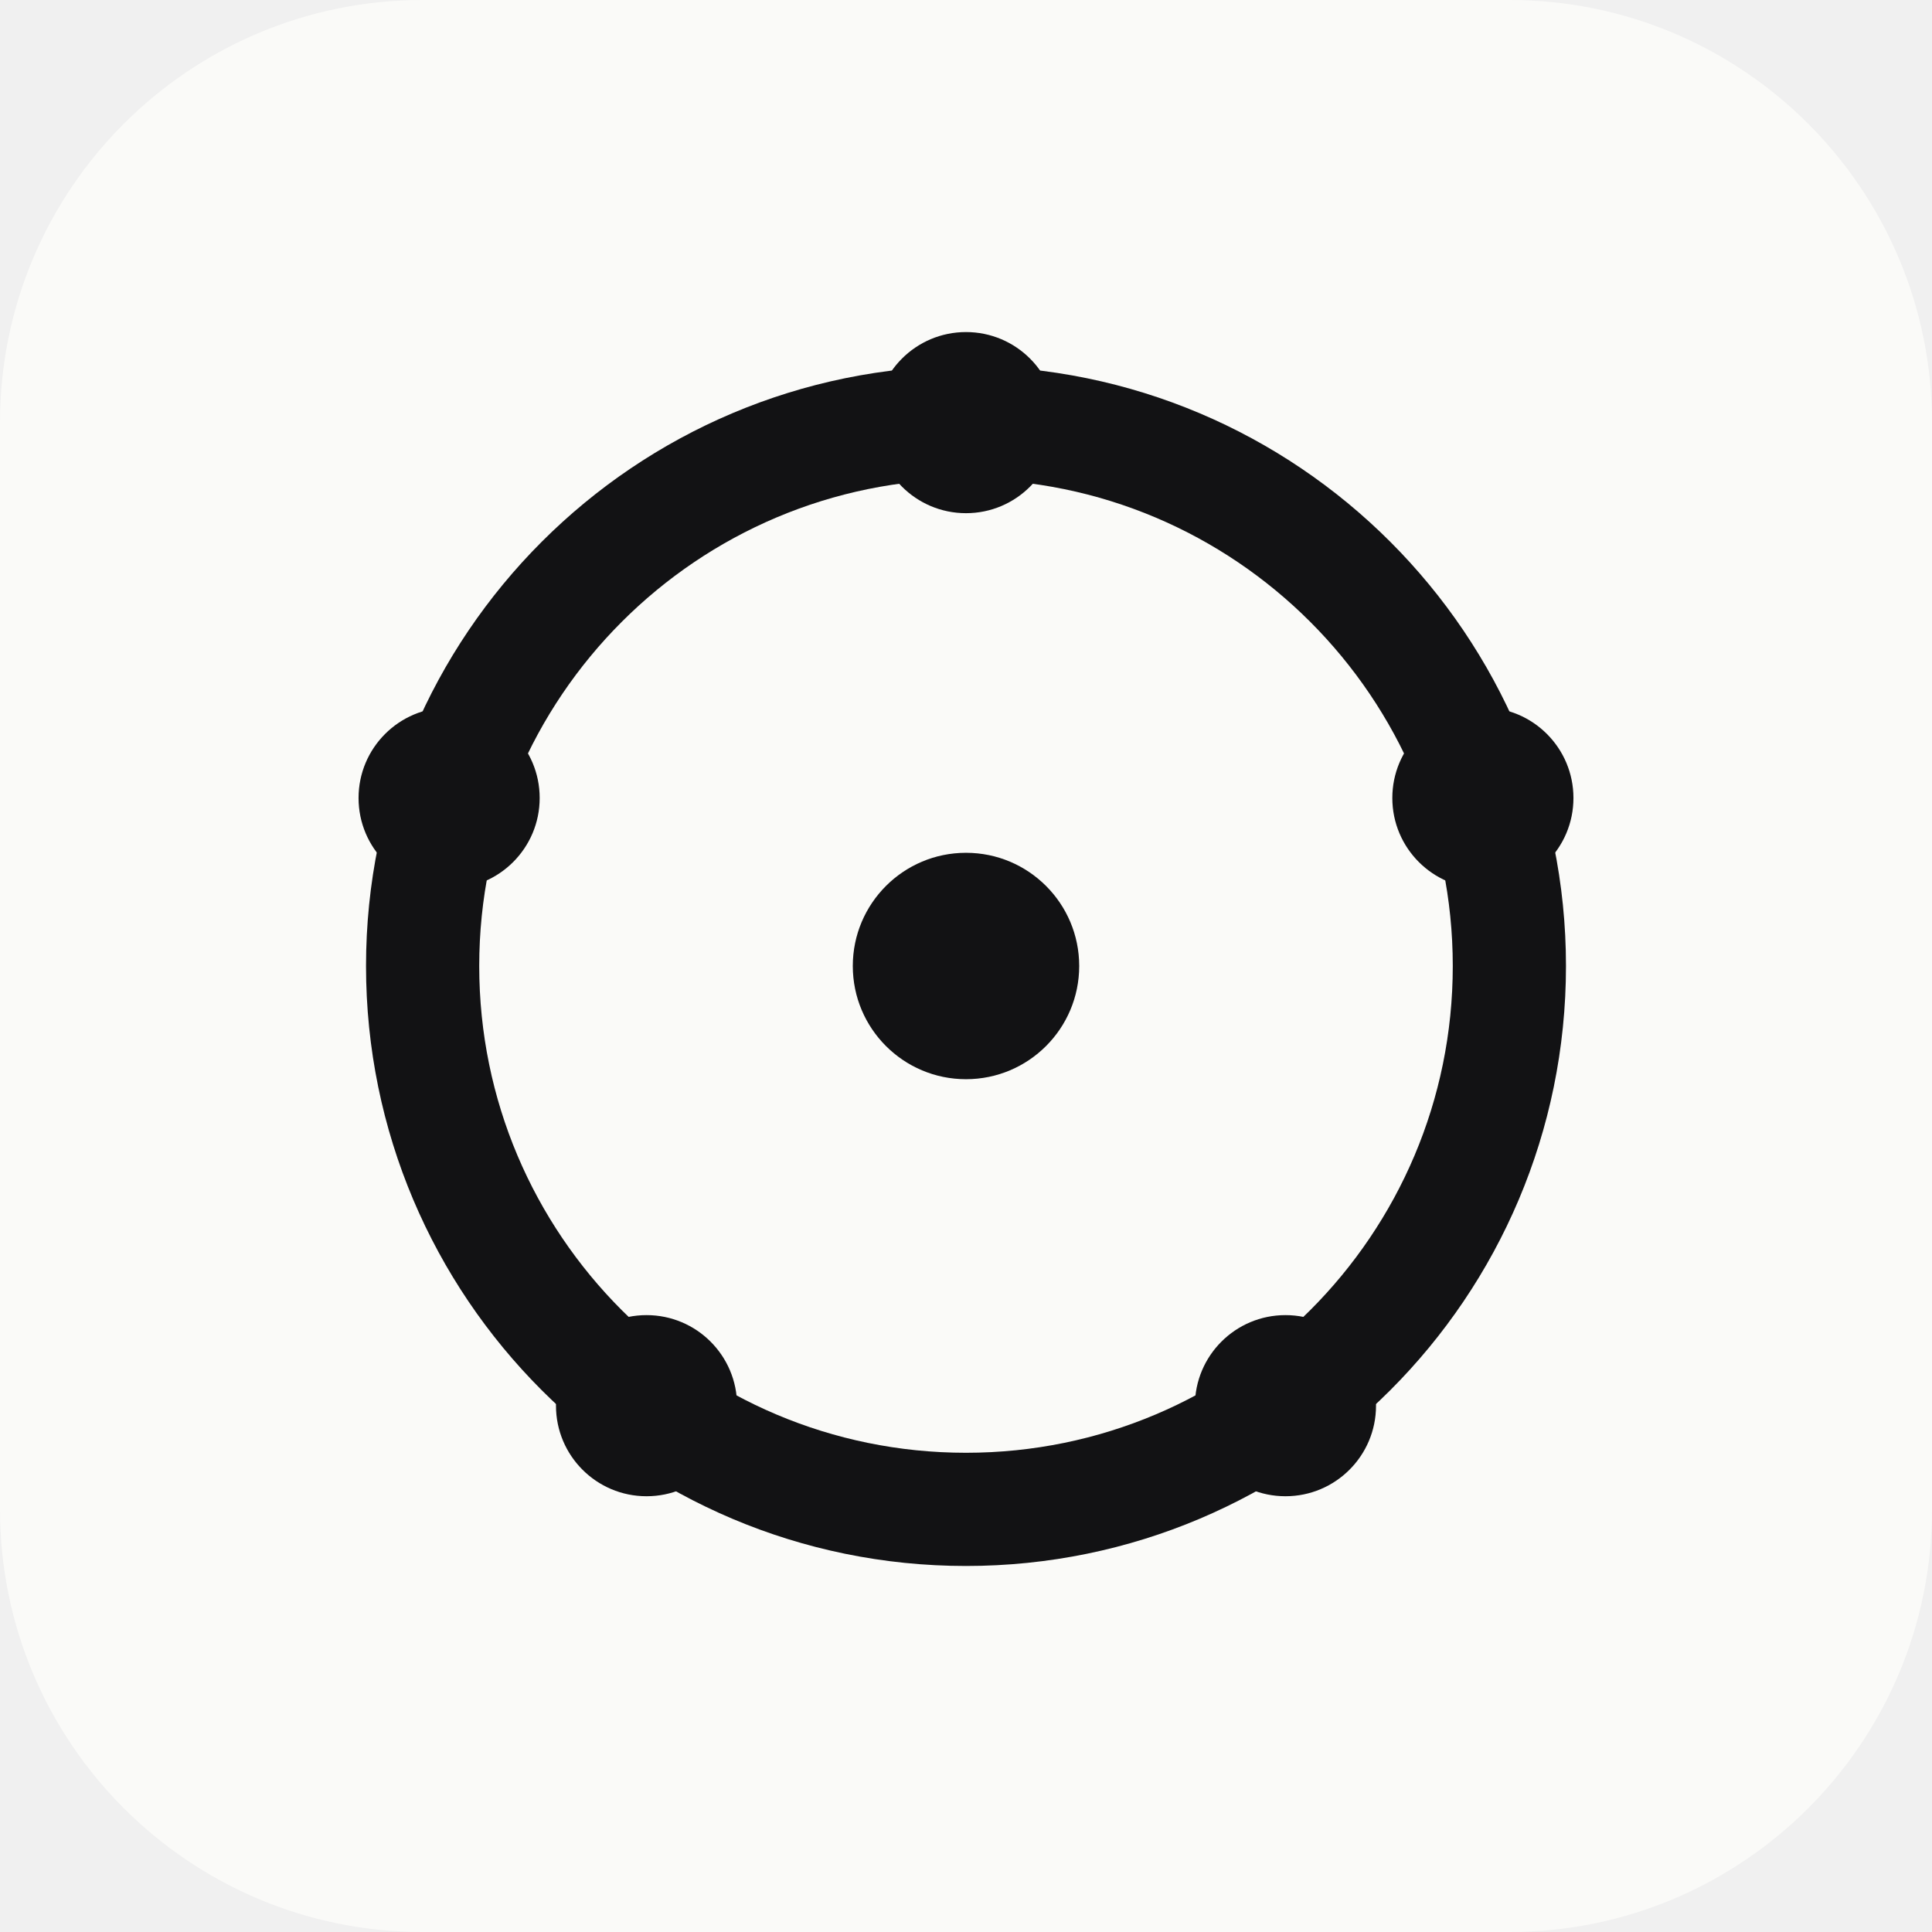
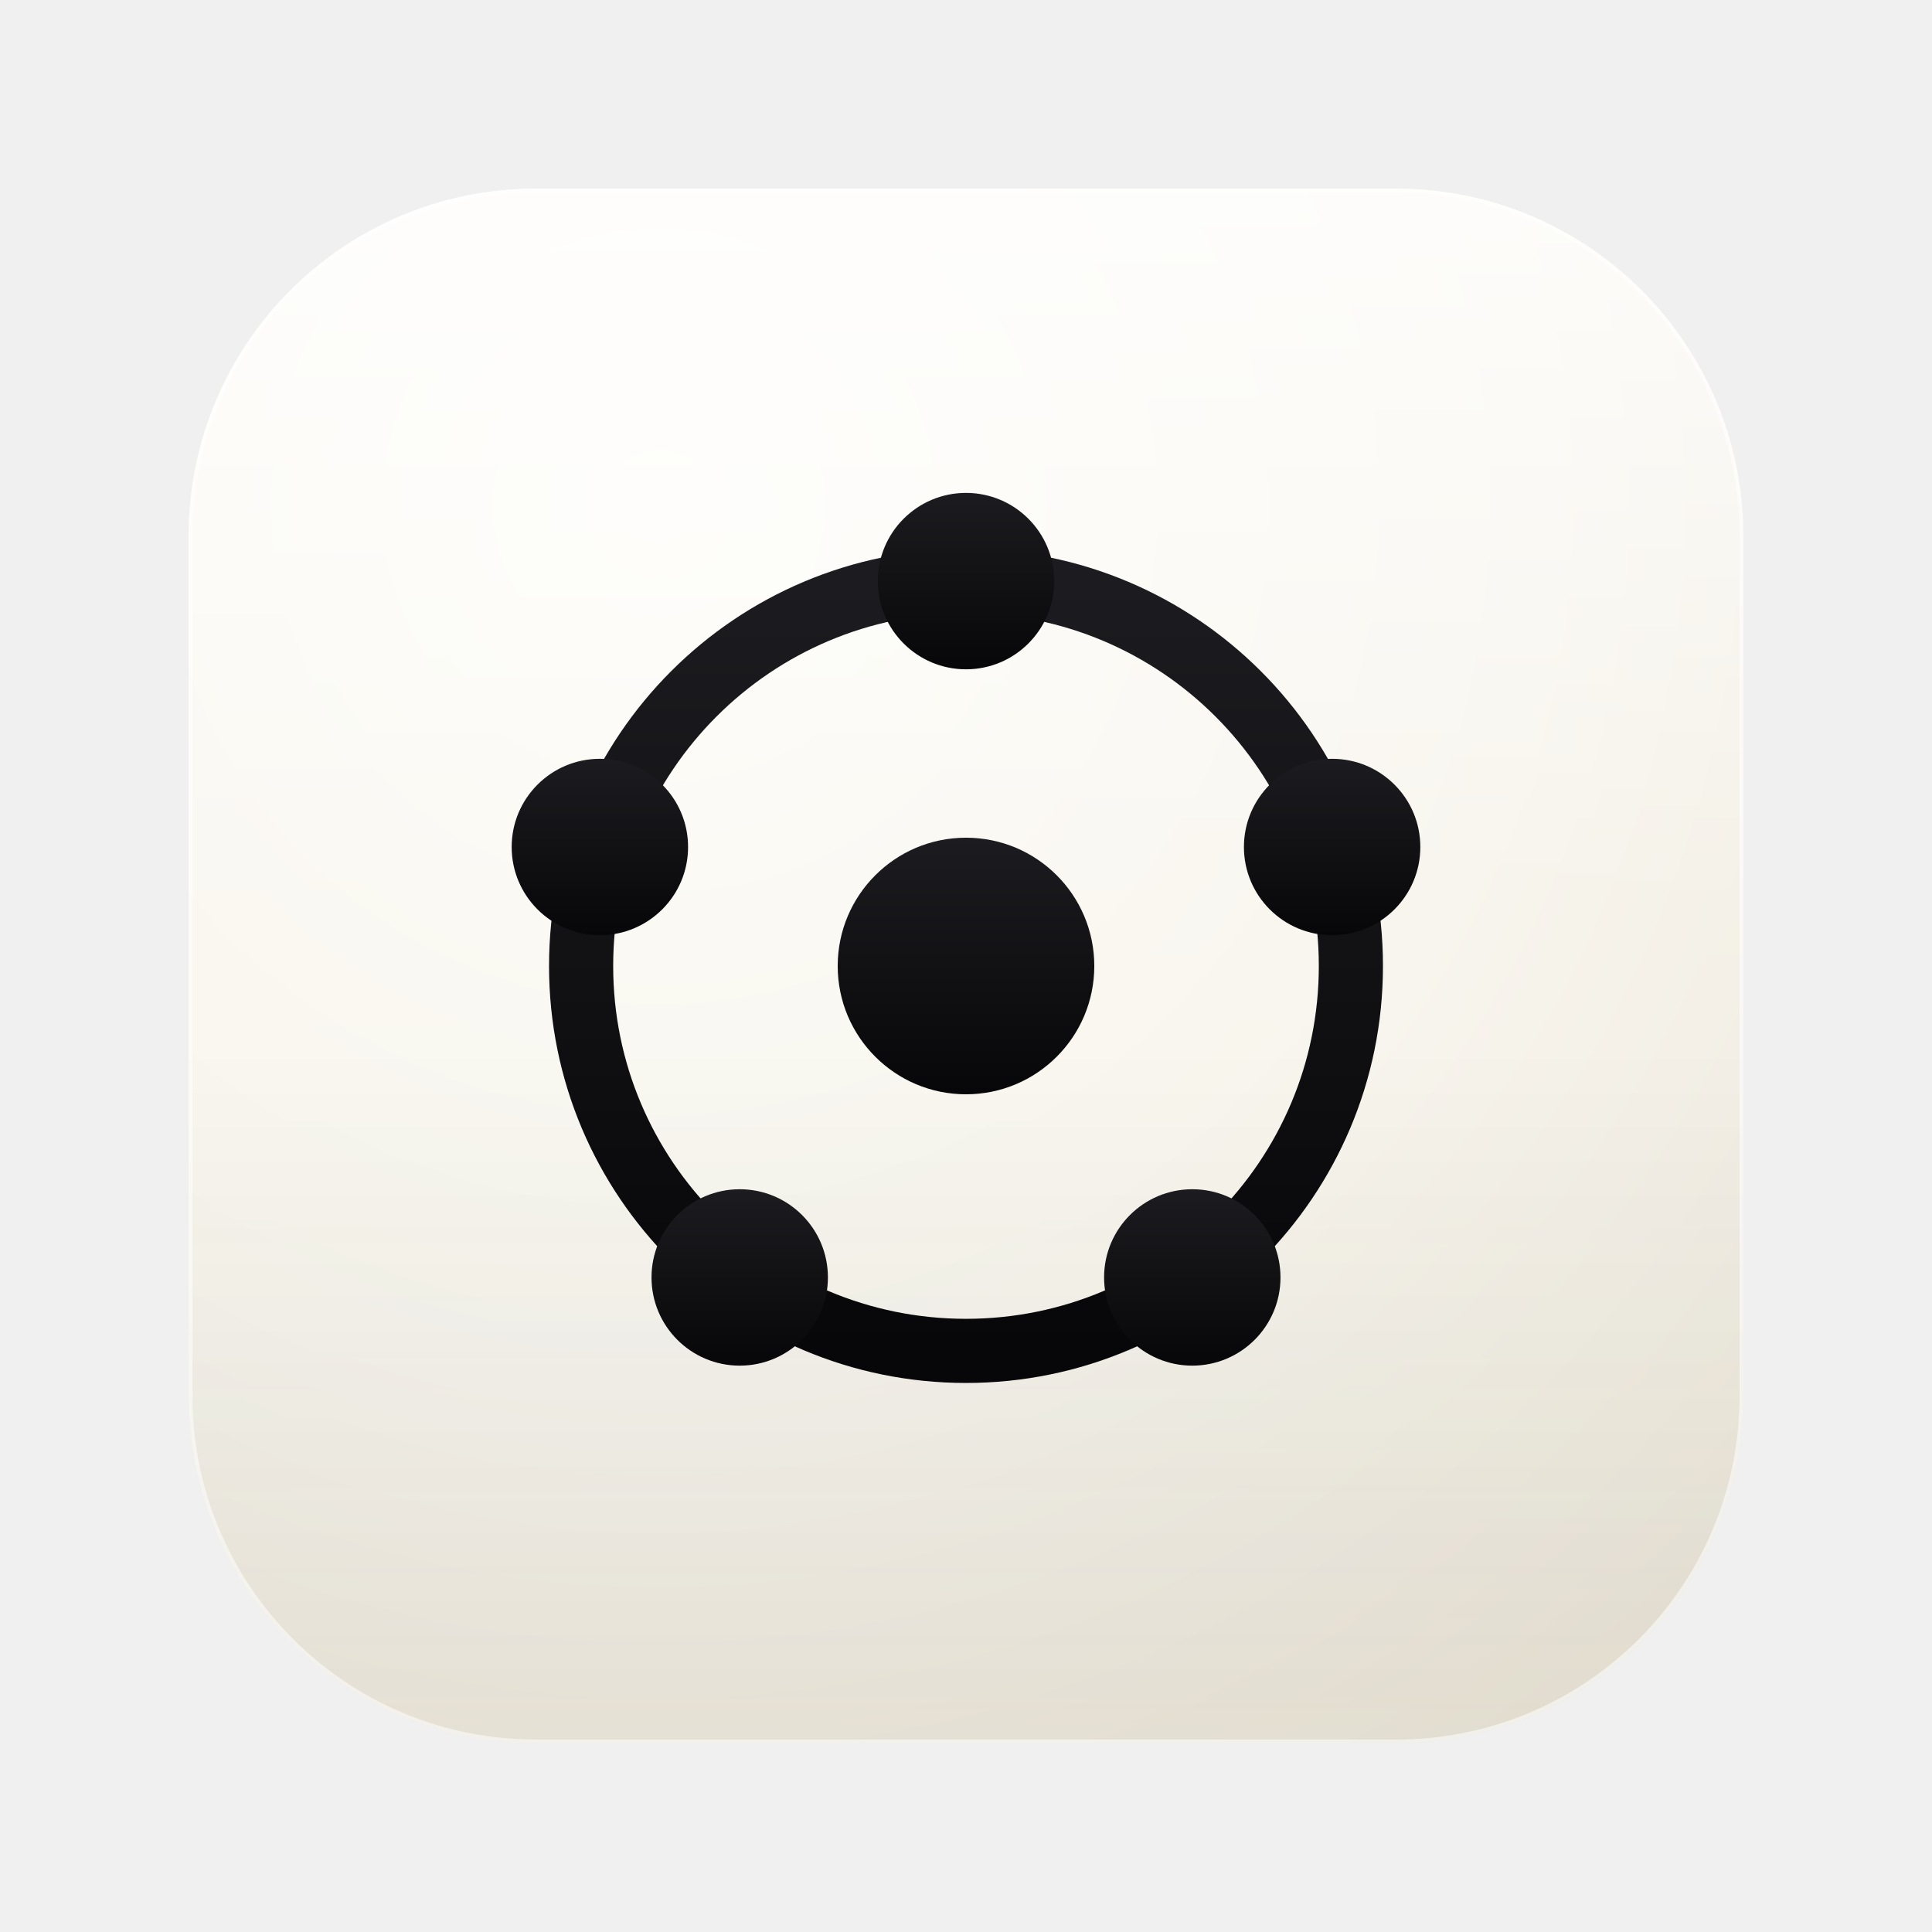
<svg xmlns="http://www.w3.org/2000/svg" viewBox="0 0 1024 1024">
-   <rect width="1024" height="1024" rx="224" ry="224" fill="#fafaf8" />
-   <g transform="translate(128 128) scale(12)" fill="none" stroke="#121214" stroke-width="5" stroke-linecap="round" stroke-linejoin="round">
+   <defs>
+     <radialGradient id="bg" cx="0.3" cy="0.2" r="1.05">
+       <stop offset="0%" stop-color="#fdfcf8" />
+       <stop offset="55%" stop-color="#f7f4ec" />
+       <stop offset="100%" stop-color="#ece7da" />
+     </radialGradient>
+     <linearGradient id="topHighlight" x1="0" y1="0" x2="0" y2="1">
+       <stop offset="0%" stop-color="#ffffff" stop-opacity="0.75" />
+       <stop offset="45%" stop-color="#ffffff" stop-opacity="0.10" />
+       <stop offset="100%" stop-color="#ffffff" stop-opacity="0" />
+     </linearGradient>
+     <linearGradient id="bottomShade" x1="0" y1="0.55" x2="0" y2="1">
+       <stop offset="0%" stop-color="#000000" stop-opacity="0" />
+       <stop offset="100%" stop-color="#5a4a2d" stop-opacity="0.08" />
+     </linearGradient>
+     <linearGradient id="markInk" x1="0" y1="0" x2="0" y2="1">
+       <stop offset="0%" stop-color="#1c1c20" />
+       <stop offset="100%" stop-color="#070709" />
+     </linearGradient>
+     <clipPath id="squircle">
+       <rect x="100" y="100" width="824" height="824" rx="184" ry="184" />
+     </clipPath>
+   </defs>
+   <rect x="100" y="100" width="824" height="824" rx="184" ry="184" fill="url(#bg)" />
+   <g clip-path="url(#squircle)">
+     <rect x="100" y="100" width="824" height="824" fill="url(#topHighlight)" />
+     <rect x="100" y="100" width="824" height="824" fill="url(#bottomShade)" />
+     <rect x="101" y="101" width="822" height="822" rx="183" ry="183" fill="none" stroke="#ffffff" stroke-opacity="0.55" stroke-width="2" />
+   </g>
+   <g transform="translate(240 240) scale(8.5)" fill="none" stroke="url(#markInk)" stroke-width="4" stroke-linecap="round" stroke-linejoin="round">
    <circle cx="32" cy="32" r="24" />
-     <circle cx="32" cy="8" r="4" fill="#121214" stroke="none" />
-     <circle cx="9.17" cy="24.58" r="4" fill="#121214" stroke="none" />
-     <circle cx="17.89" cy="51.42" r="4" fill="#121214" stroke="none" />
-     <circle cx="46.11" cy="51.42" r="4" fill="#121214" stroke="none" />
-     <circle cx="54.83" cy="24.58" r="4" fill="#121214" stroke="none" />
-     <circle cx="32" cy="32" r="5" fill="#121214" stroke="none" />
+     <circle cx="32" cy="8" r="5.5" fill="url(#markInk)" stroke="none" />
+     <circle cx="9.17" cy="24.58" r="5.5" fill="url(#markInk)" stroke="none" />
+     <circle cx="17.89" cy="51.42" r="5.5" fill="url(#markInk)" stroke="none" />
+     <circle cx="46.11" cy="51.42" r="5.5" fill="url(#markInk)" stroke="none" />
+     <circle cx="54.83" cy="24.58" r="5.5" fill="url(#markInk)" stroke="none" />
+     <circle cx="32" cy="32" r="8" fill="url(#markInk)" stroke="none" />
  </g>
</svg>
